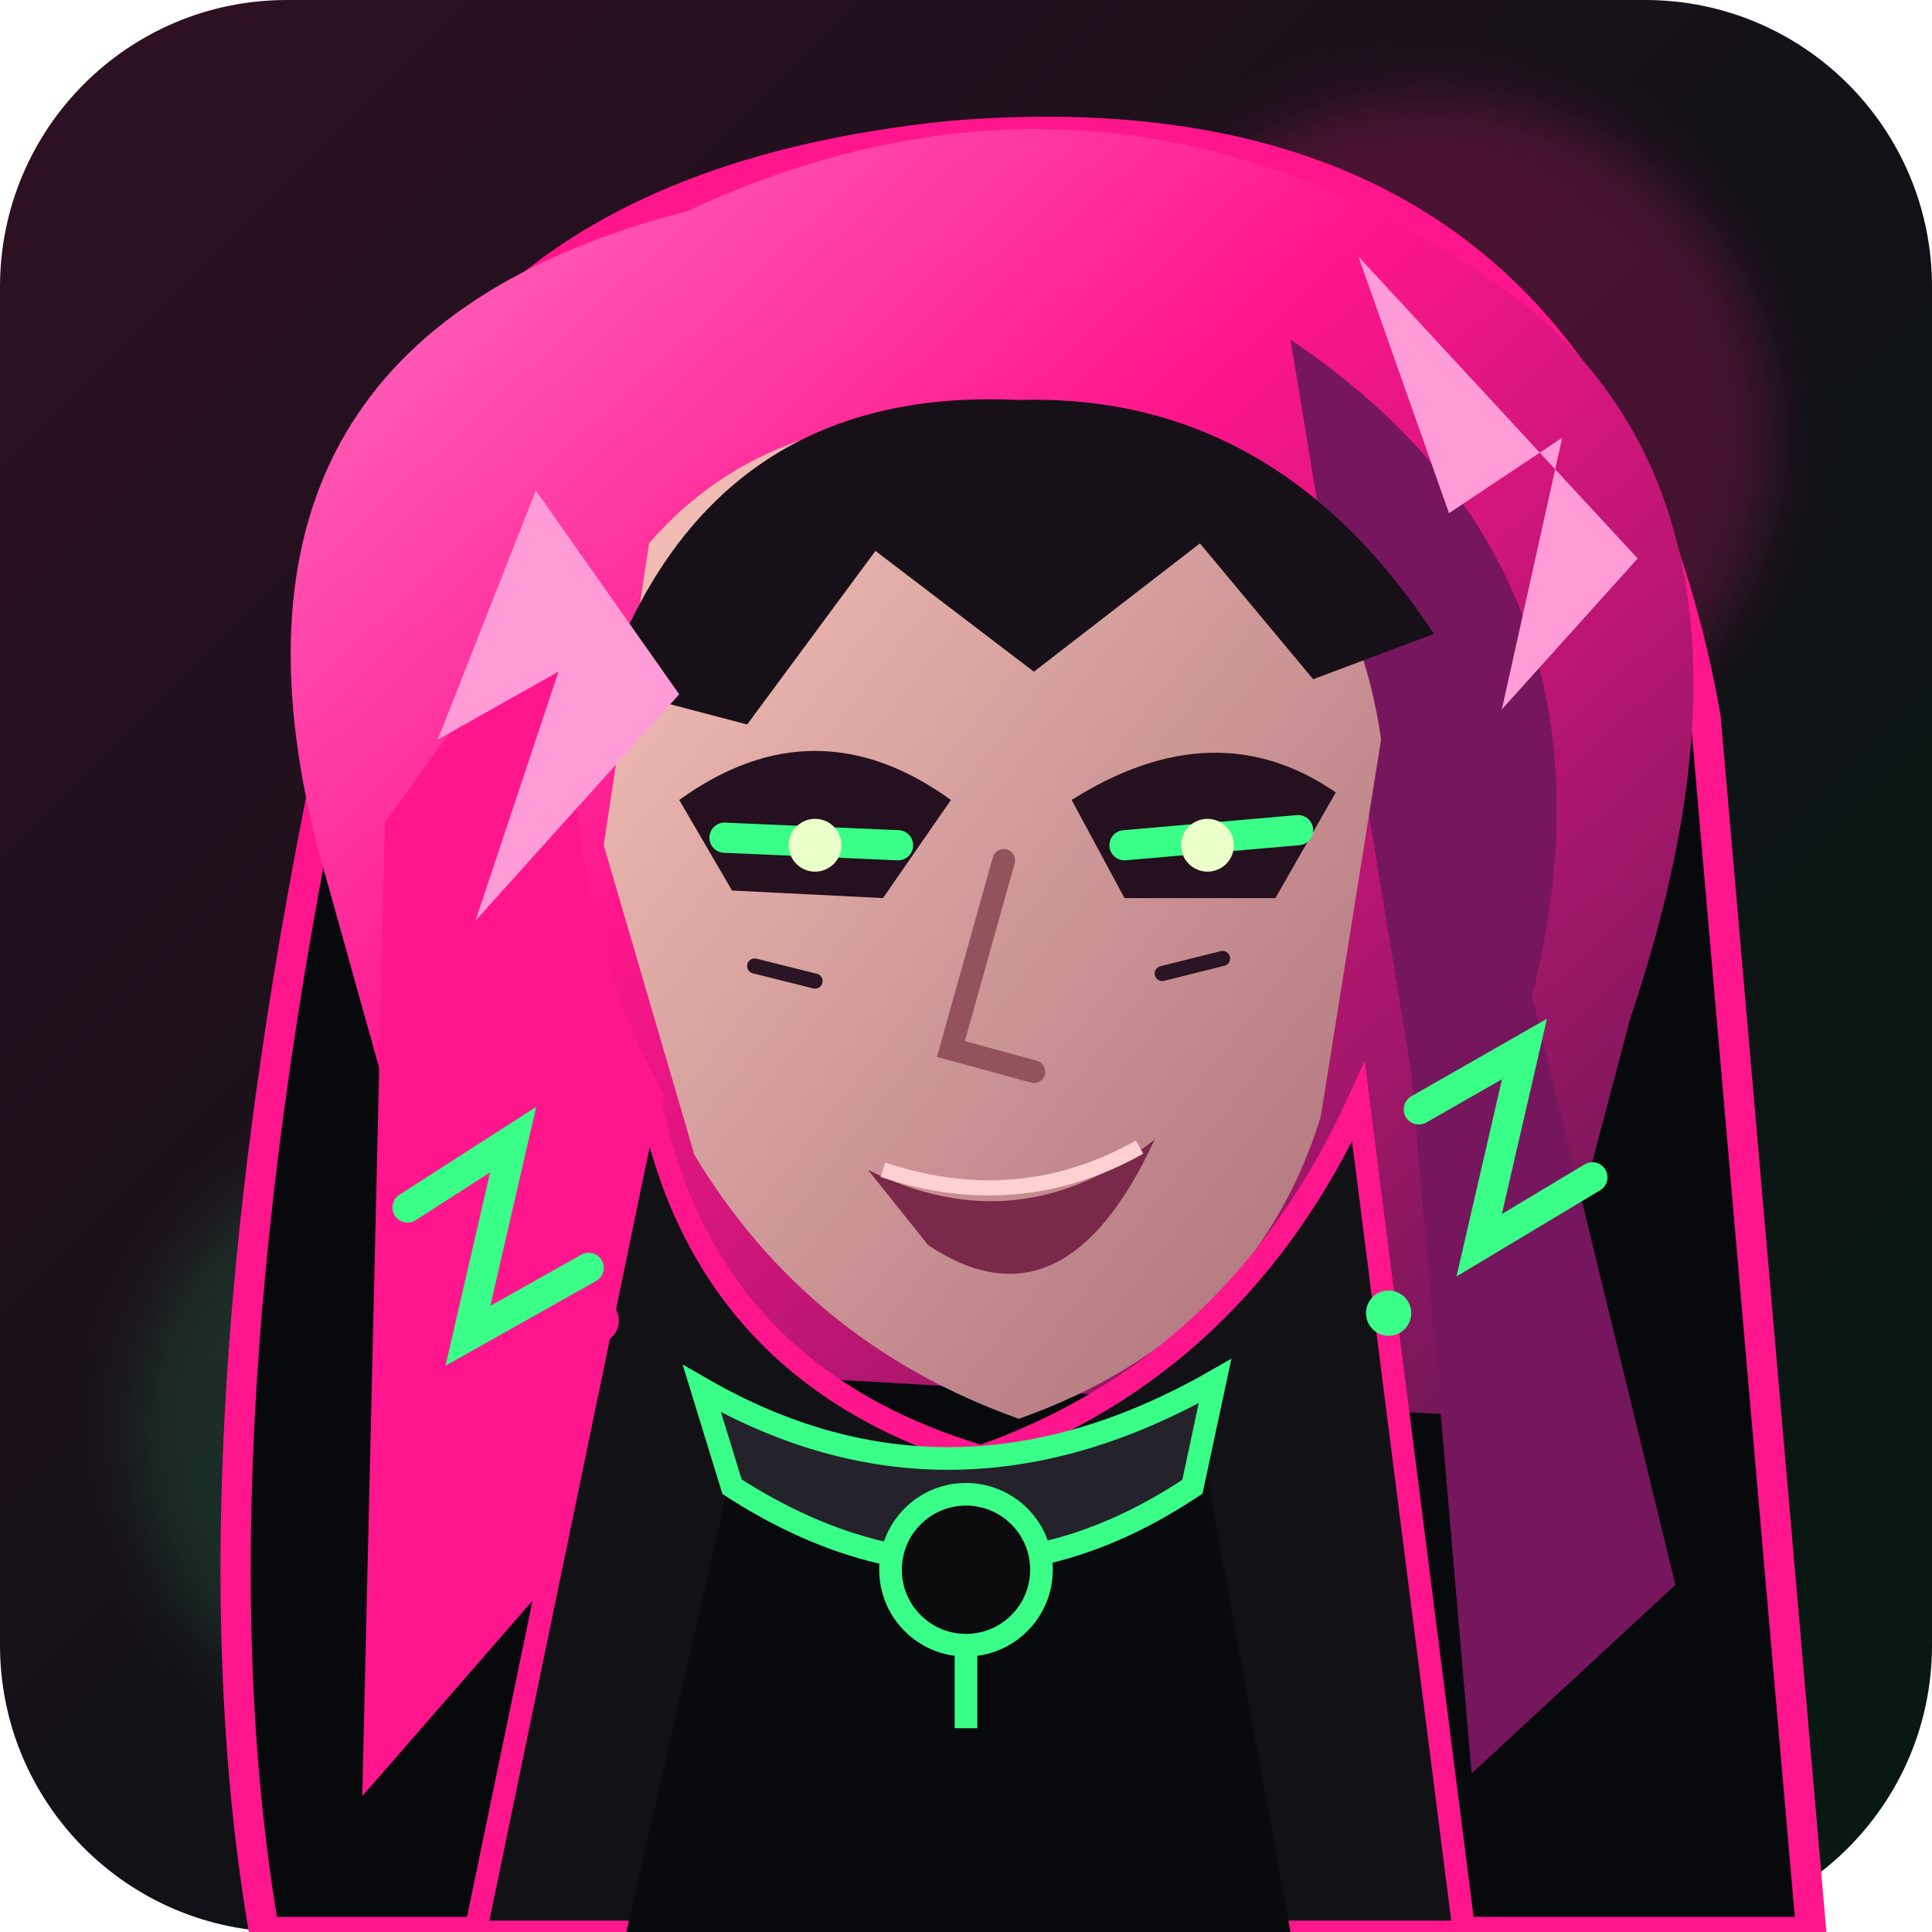
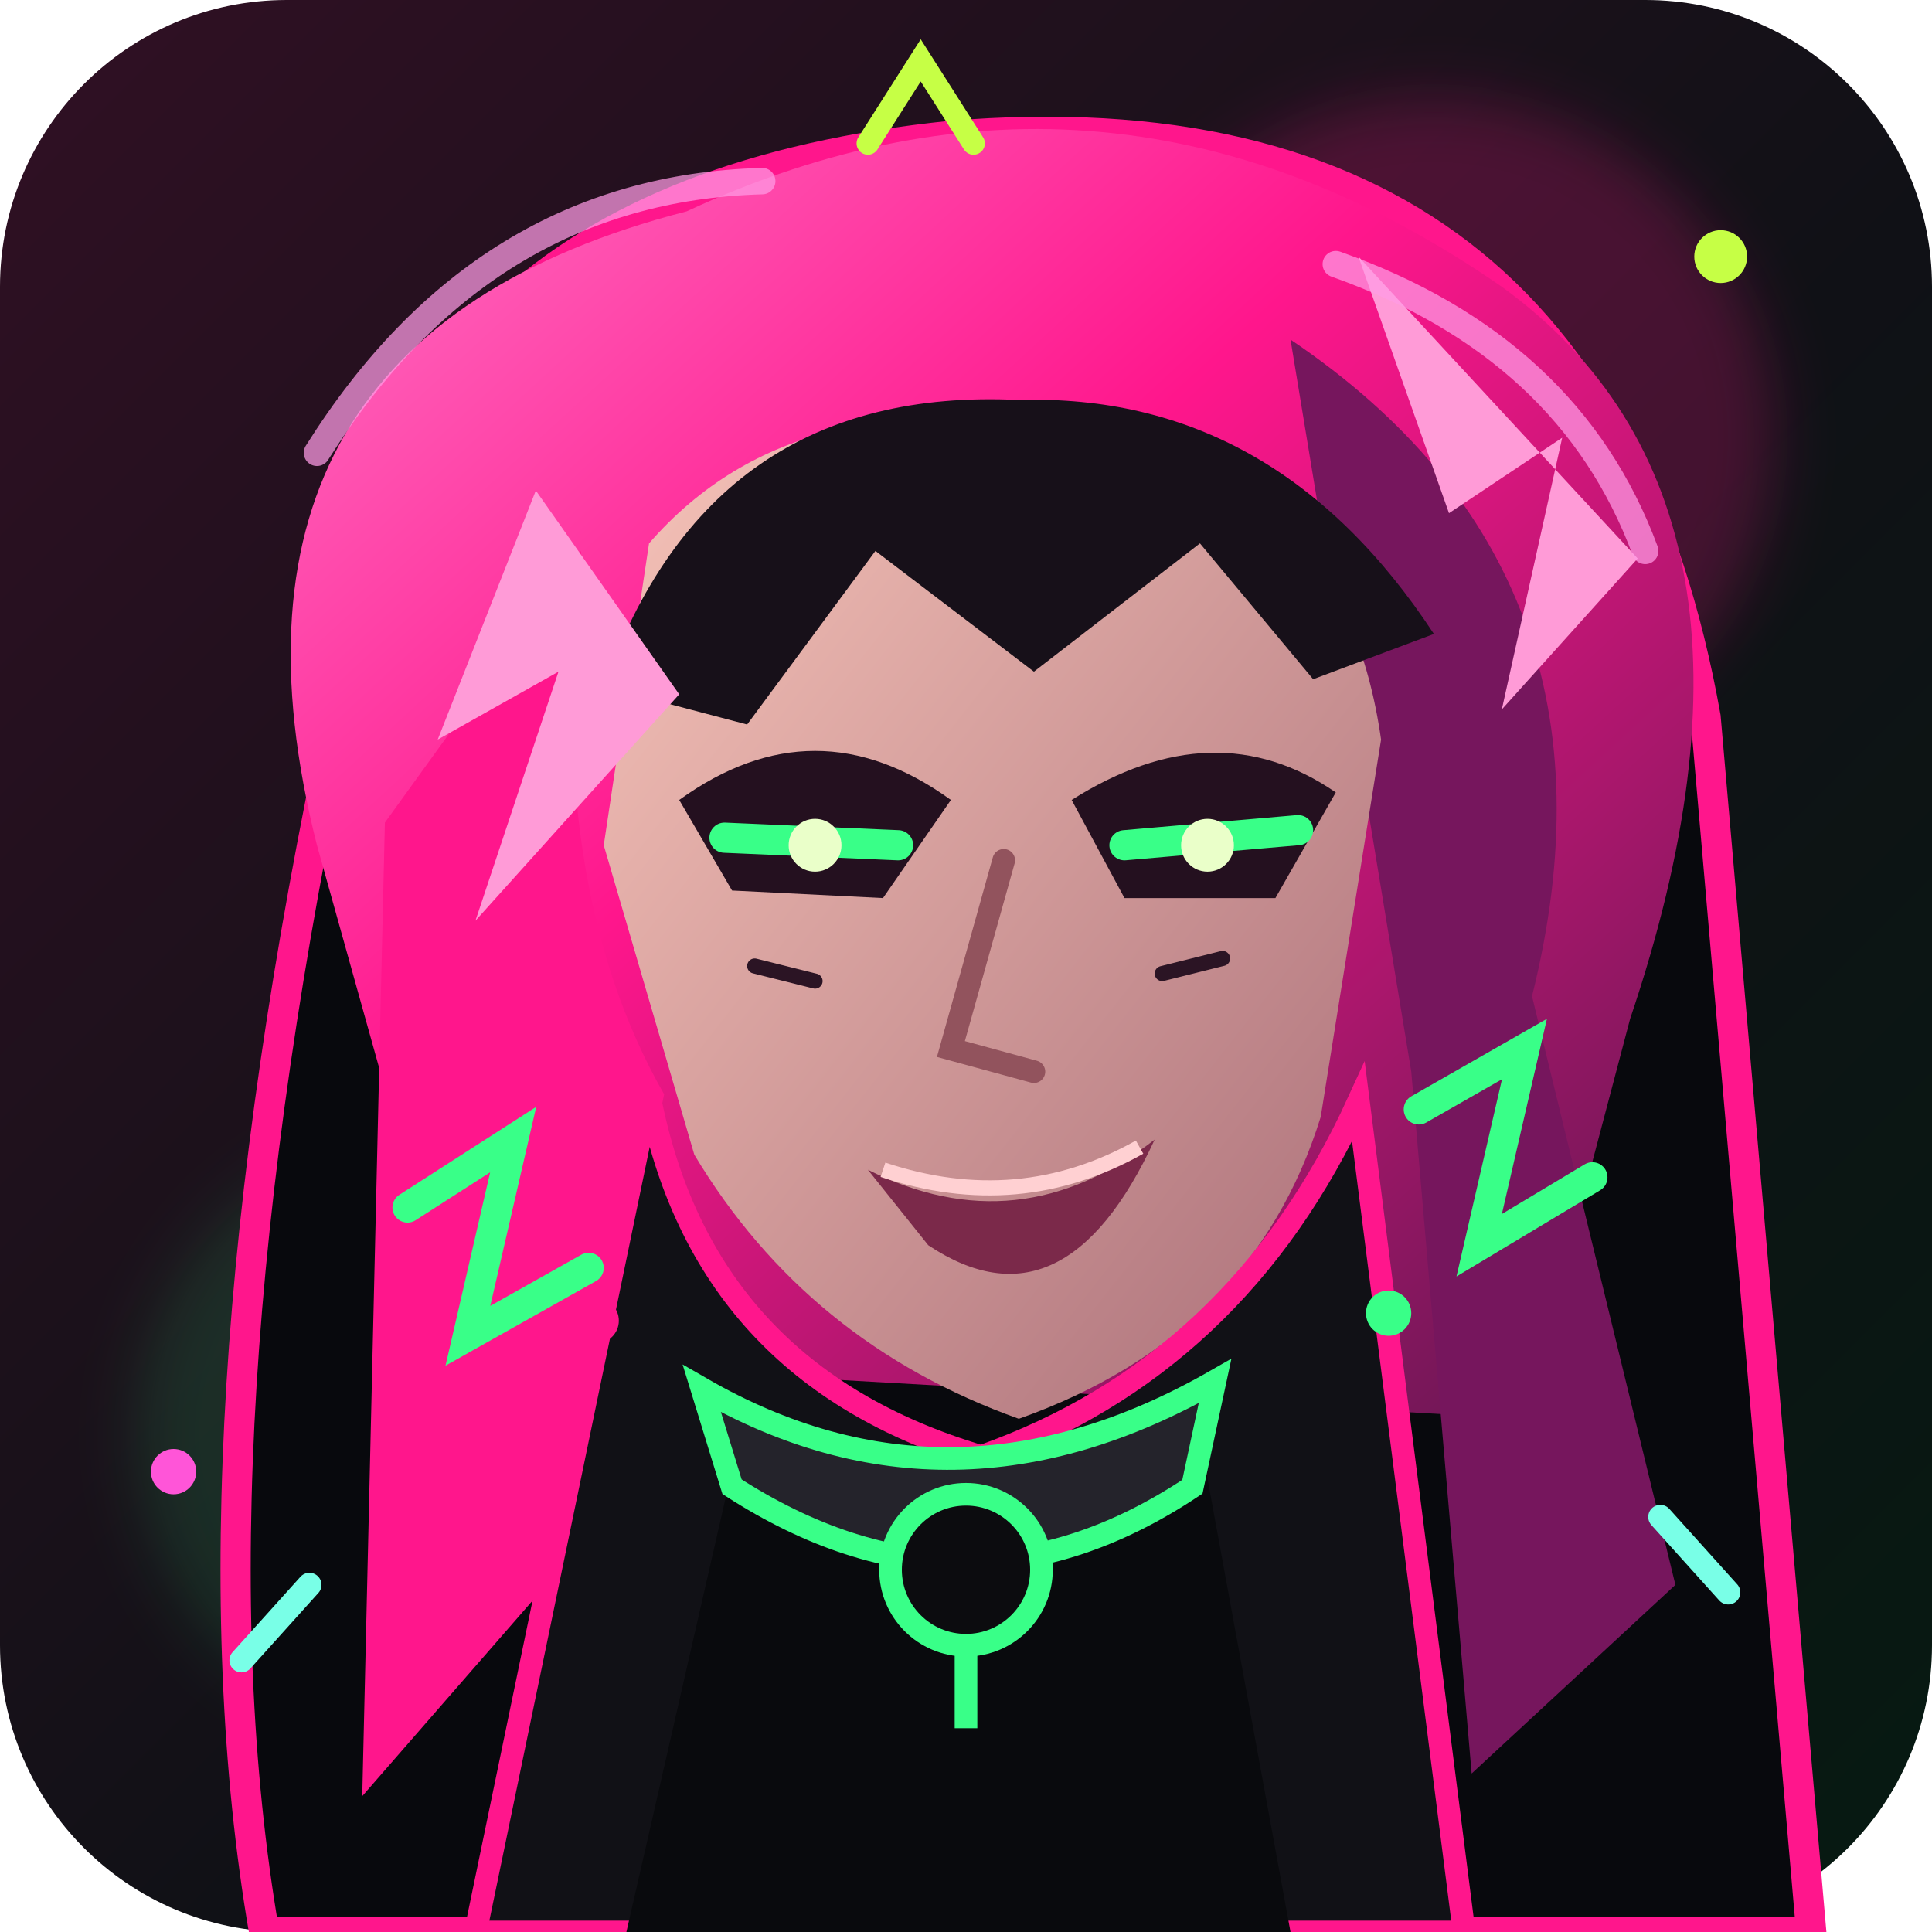
<svg xmlns="http://www.w3.org/2000/svg" viewBox="0 0 256 256" role="img" aria-labelledby="title desc">
  <defs>
    <linearGradient id="bg" x1="0" y1="0" x2="1" y2="1">
      <stop stop-color="#311024" />
      <stop offset=".55" stop-color="#101116" />
      <stop offset="1" stop-color="#061a11" />
    </linearGradient>
    <linearGradient id="hair" x1="0" y1="0" x2="1" y2="1">
      <stop stop-color="#ff73c5" />
      <stop offset=".42" stop-color="#ff168c" />
      <stop offset="1" stop-color="#5a174e" />
    </linearGradient>
    <linearGradient id="skin" x1="0" y1="0" x2="1" y2="1">
      <stop stop-color="#f7c4b9" />
      <stop offset="1" stop-color="#a96e78" />
    </linearGradient>
    <filter id="glow">
      <feGaussianBlur stdDeviation="4" />
    </filter>
  </defs>
  <rect width="256" height="256" rx="38" fill="url(#bg)" />
  <circle cx="190" cy="58" r="45" fill="#ff168c" opacity=".22" filter="url(#glow)" />
  <circle cx="58" cy="190" r="40" fill="#39ff88" opacity=".12" filter="url(#glow)" />
  <path d="M35 256Q24 192 45 94Q48 26 126 18Q211 11 226 95L240 256Z" fill="#08090d" stroke="#ff168c" stroke-width="4" />
  <path d="M42 112Q25 45 91 28Q147 2 199 38Q239 67 216 135L202 188L61 180Z" fill="url(#hair)" />
  <path d="M77 73Q72 117 88 145L75 207L48 238L51 109Z" fill="#ff168c" />
  <path d="M171 45Q217 76 203 132L222 210L195 235L187 142Z" fill="#76165d" />
  <path d="M86 72Q106 49 145 58Q178 63 183 98L175 148Q166 177 135 188Q107 178 92 153L80 112Z" fill="url(#skin)" />
  <path d="M80 91Q94 51 135 53Q169 52 190 84L174 90L159 72L137 89L116 73L99 96Z" fill="#171019" />
  <path d="M90 106Q108 93 126 106L117 119L97 118Z" fill="#24101f" />
  <path d="M142 106Q161 94 177 105L169 119L149 119Z" fill="#24101f" />
  <path d="M96 111L119 112" stroke="#39ff88" stroke-width="4" stroke-linecap="round" />
  <path d="M149 112L172 110" stroke="#39ff88" stroke-width="4" stroke-linecap="round" />
  <circle cx="108" cy="112" r="3.5" fill="#eaffc9" />
  <circle cx="160" cy="112" r="3.5" fill="#eaffc9" />
  <path d="M133 114L126 139L137 142" fill="none" stroke="#92535d" stroke-width="3" stroke-linecap="round" />
  <path d="M115 155Q135 165 153 151Q141 177 123 165Z" fill="#7b294a" />
  <path d="M117 155Q135 161 151 152" fill="none" stroke="#ffd0d2" stroke-width="2" />
  <path d="M86 145Q93 182 130 193Q164 181 180 146L194 256H63Z" fill="#111116" stroke="#ff168c" stroke-width="3" />
  <path d="M99 186L129 204L158 185L171 256H83Z" fill="#090a0d" />
  <path d="M93 184Q126 203 161 183L158 197Q128 217 97 197Z" fill="#24232b" stroke="#39ff88" stroke-width="3" />
  <circle cx="128" cy="208" r="10" fill="#0c0c0f" stroke="#39ff88" stroke-width="3" />
  <path d="M128 218V229" stroke="#39ff88" stroke-width="3" />
  <path d="M71 65L58 98L74 89L63 122L90 92Z" fill="#ff9bd7" />
  <path d="M180 34L192 68L207 58L199 94L217 74Z" fill="#ff9bd7" />
  <path d="M54 160L68 151L62 177L78 168" fill="none" stroke="#39ff88" stroke-width="4" stroke-linecap="round" />
  <path d="M188 147L202 139L196 165L211 156" fill="none" stroke="#39ff88" stroke-width="4" stroke-linecap="round" />
  <path d="M100 128L108 130M154 129L162 127" stroke="#2b1424" stroke-width="2" stroke-linecap="round" />
  <circle cx="184" cy="174" r="3" fill="#39ff88" />
  <circle cx="79" cy="175" r="3" fill="#ff168c" />
+   <g id="dt-premium-finish" fill="none" stroke-linecap="round">
+     <path d="M42 60q22-35 59-36M177 35q31 11 41 38" stroke="#ff9be5" stroke-width="3.5" opacity=".72" />
+     <path d="m41 210-9 10m188-19 9 10" stroke="#79ffe7" stroke-width="3.2" />
+     <path d="M115 19 122 8l7 11" stroke="#c6ff45" stroke-width="3" />
+     <circle cx="228" cy="34" r="3.5" fill="#c6ff45" />
+     <circle cx="23" cy="195" r="3" fill="#ff55d8" />
+   </g>
</svg>
